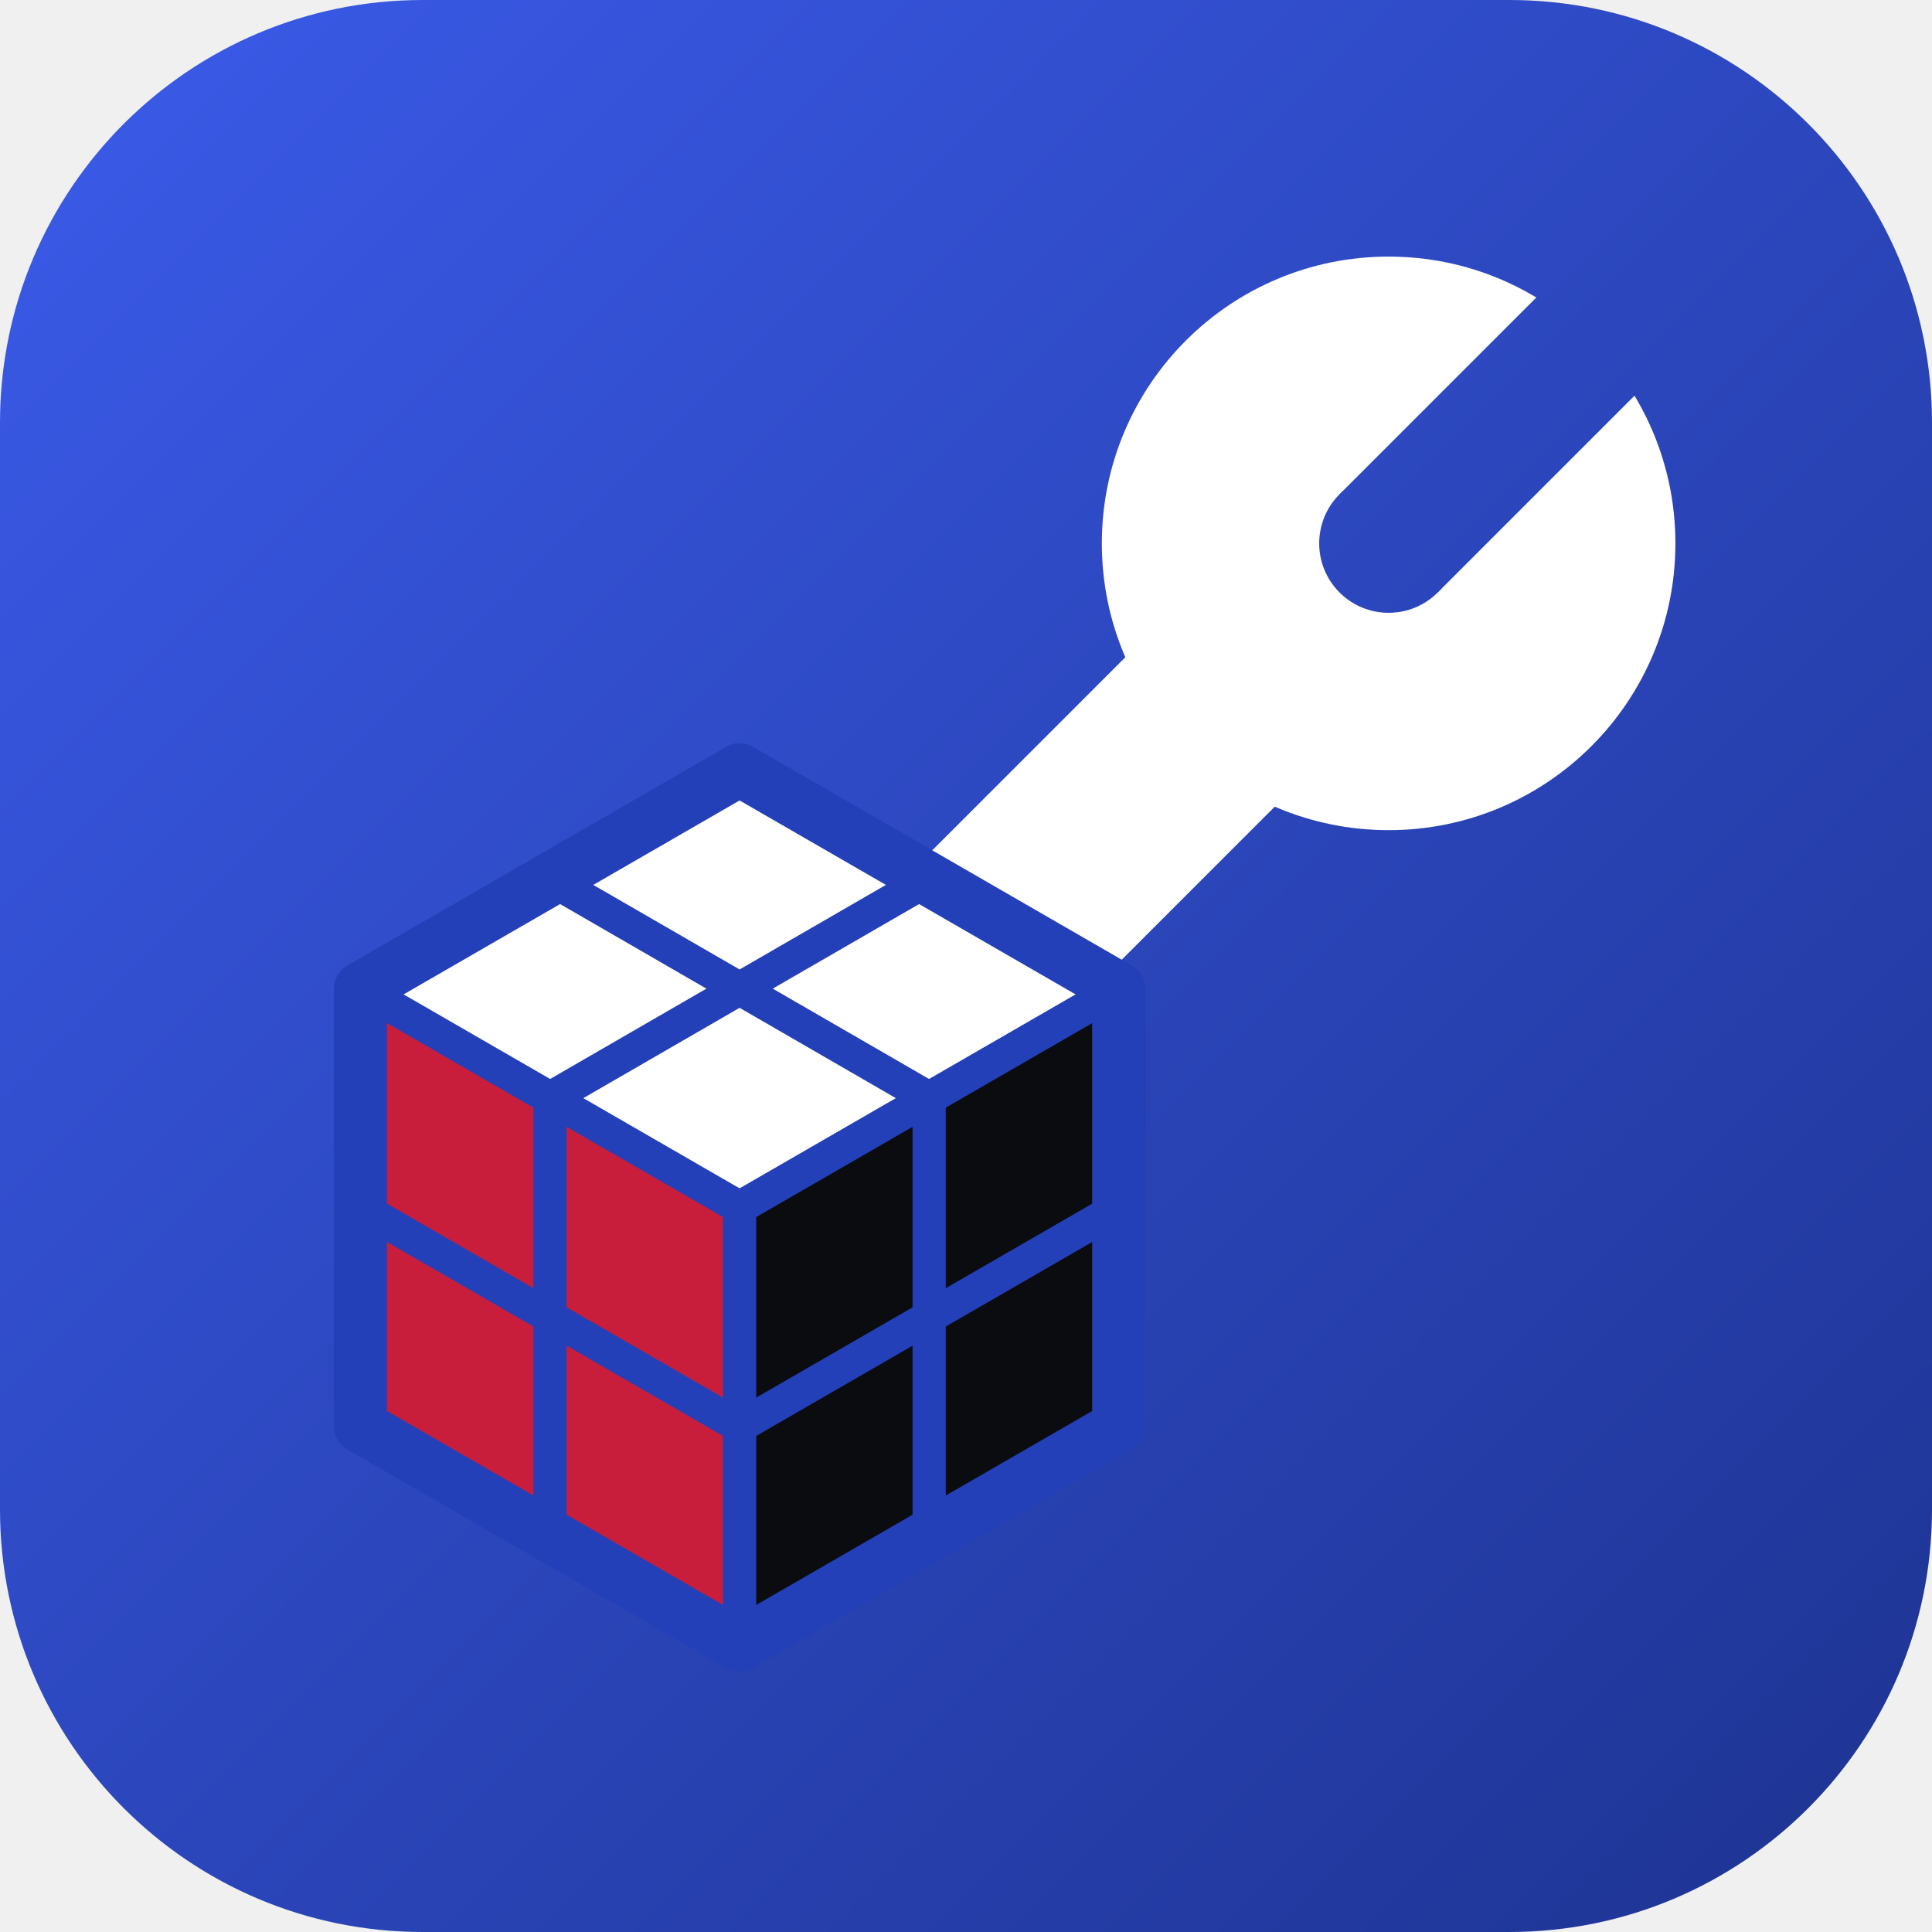
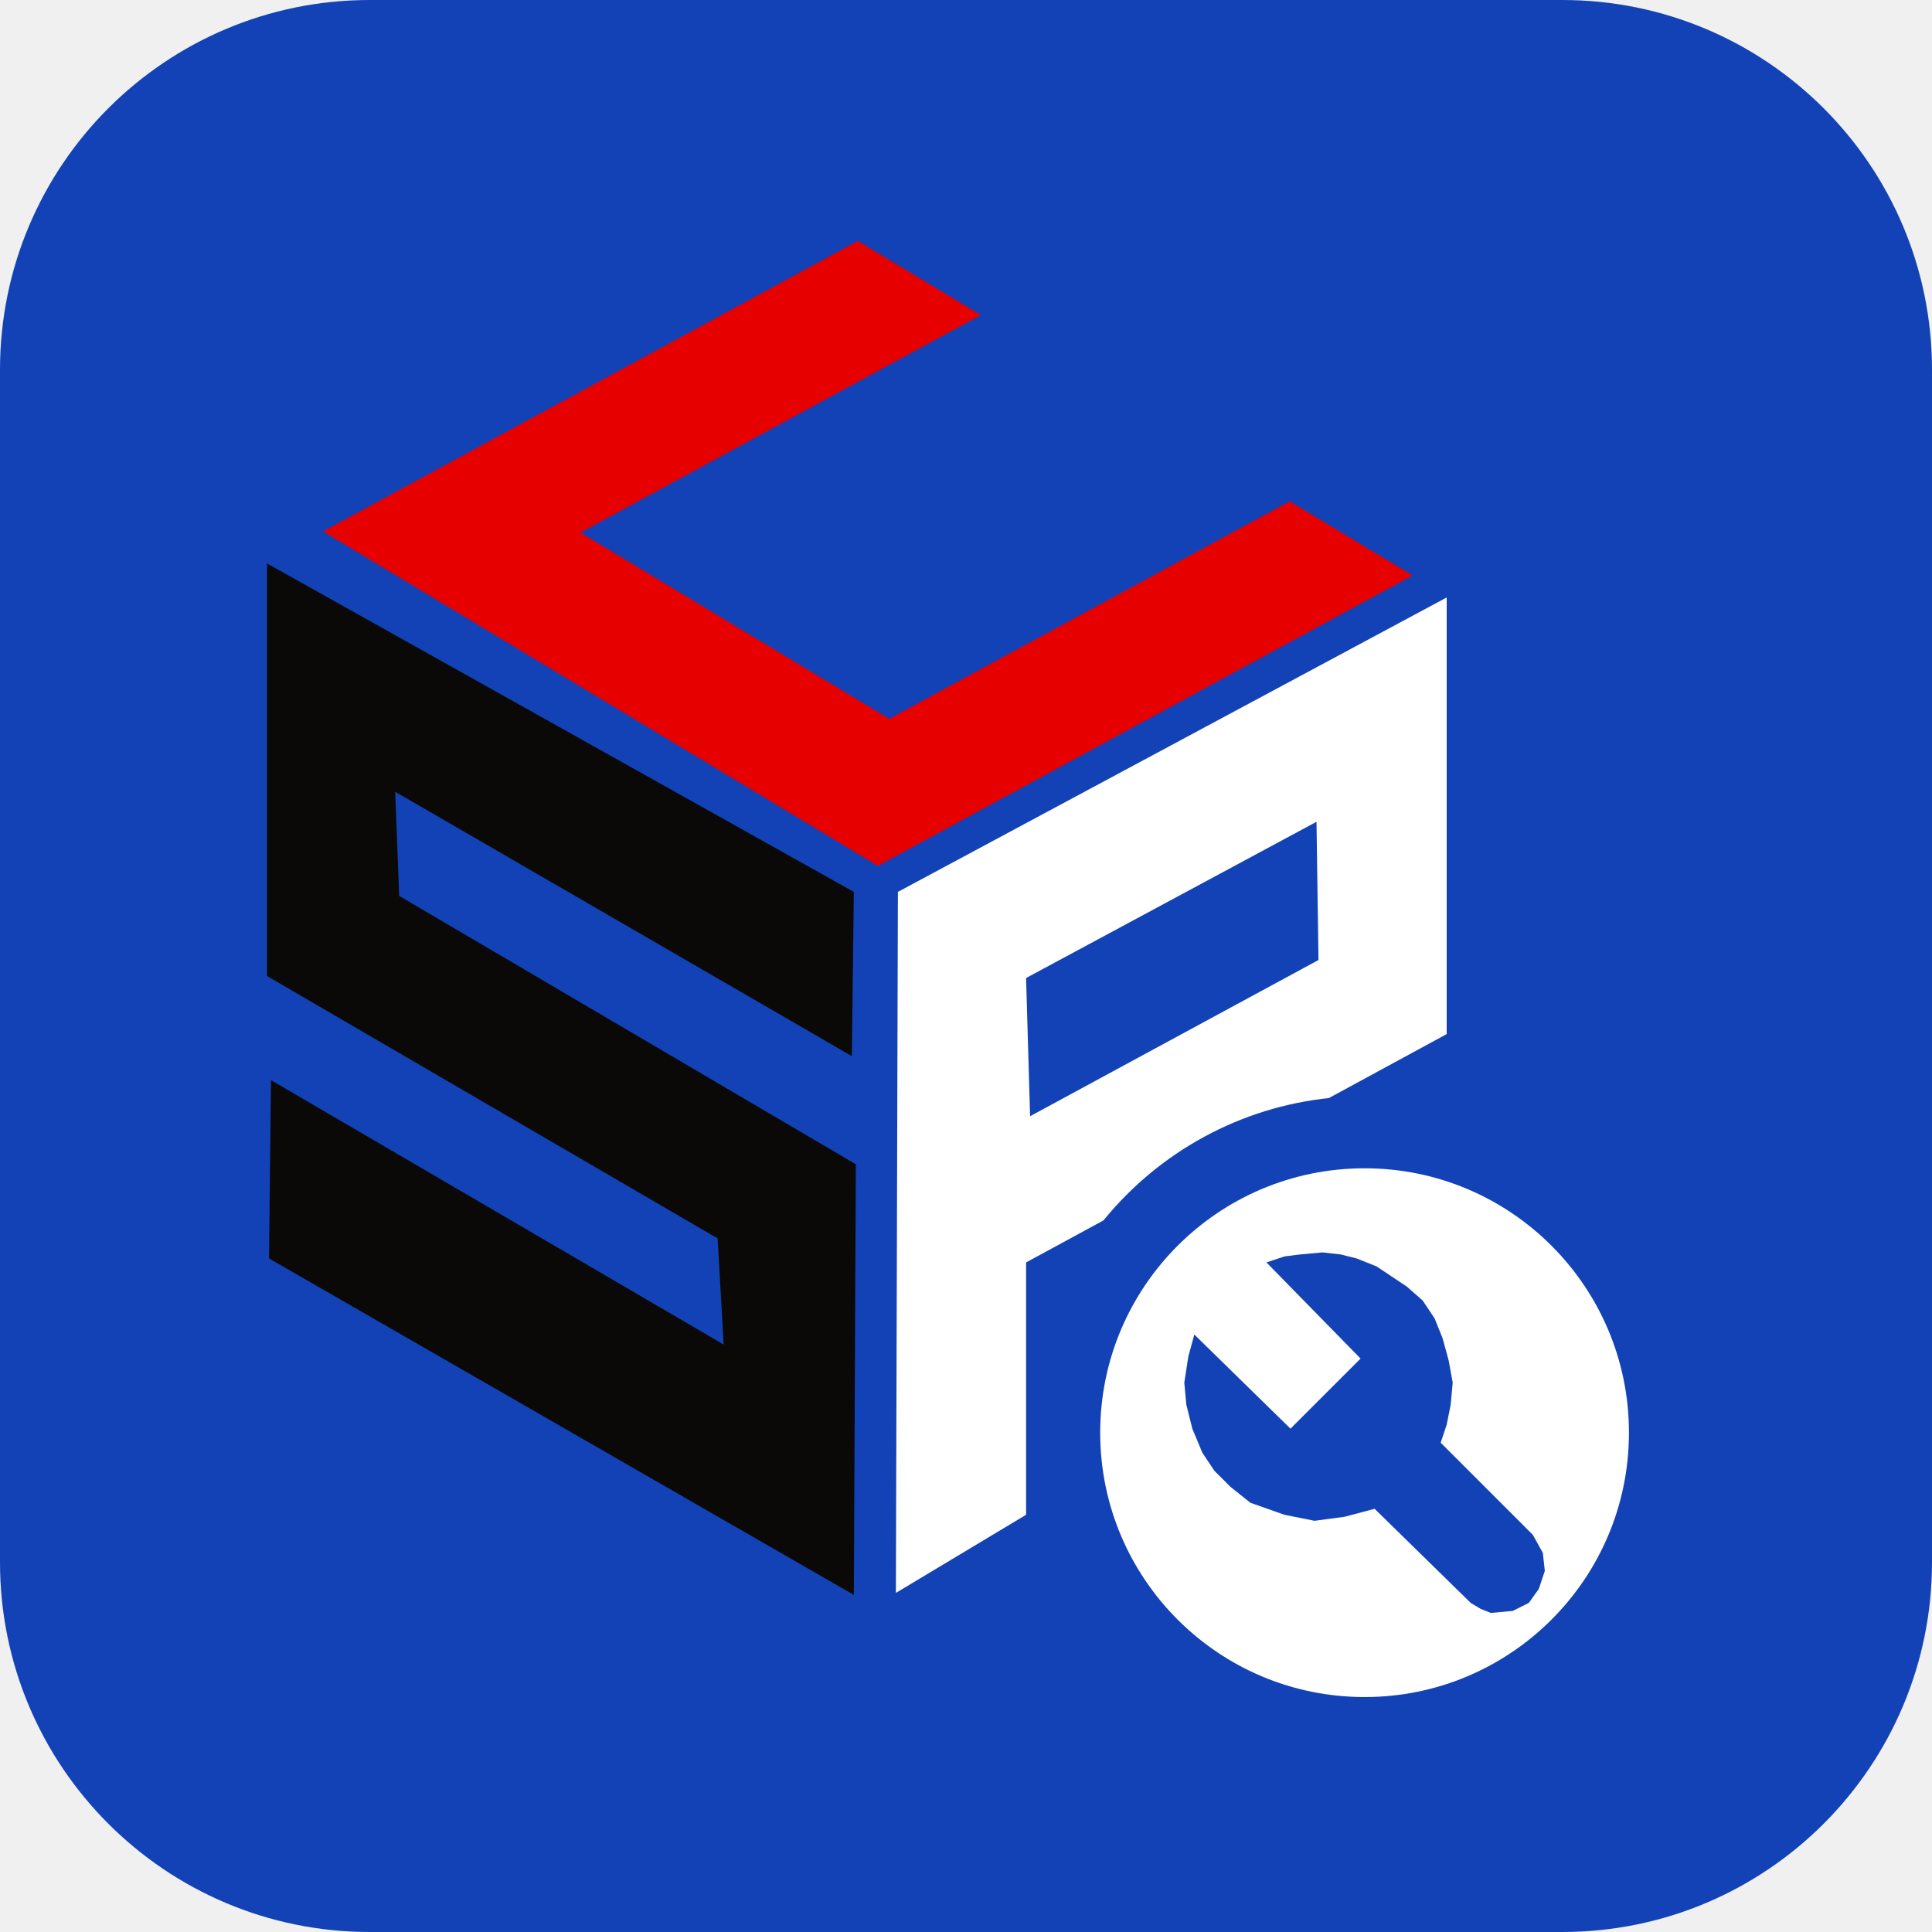
- <svg xmlns="http://www.w3.org/2000/svg" viewBox="0 0 64 64">
-   <defs>
-     <linearGradient id="G" x1="0" y1="0" x2="1" y2="1">
-       <stop offset="0" stop-color="#3b5bea" />
-       <stop offset="1" stop-color="#1d3391" />
-     </linearGradient>
-   </defs>
-   <rect width="64" height="64" rx="14" fill="url(#G)" />
-   <mask id="J" maskUnits="userSpaceOnUse" x="0" y="0" width="64" height="64">
-     <rect width="64" height="64" fill="#fff" />
-     <g transform="translate(46 18) rotate(-45.0)">
-       <rect x="0" y="-2.3" width="12.5" height="4.6" fill="#000" />
-       <circle r="2.3" fill="#000" />
-     </g>
-   </mask>
-   <g mask="url(#J)" fill="#fff">
-     <circle cx="46" cy="18" r="9.5" />
-     <path d="M46 18L21 43" stroke="#fff" stroke-width="7" stroke-linecap="round" />
+ <svg xmlns="http://www.w3.org/2000/svg" viewBox="0 0 1254 1254">
+   <rect width="1254" height="1254" rx="240" fill="#1242B6" />
+   <g transform="translate(627 640) scale(1.3) translate(-681 -657)">
+     <polygon points="627.0,285.0 360.0,430.0 637.0,597.0 904.0,452.0 842.6,415.0 642.7,523.6 488.5,430.6 688.4,322.0" fill="#E60000" />
+     <polygon points="332.0,446.0 332.0,652.0 557.0,783.0 560.0,836.0 334.0,704.0 333.0,793.0 625.0,961.0 626.0,746.0 398.0,612.0 396.0,560.0 624.0,692.0 625.0,610.0" fill="#0A0908" />
+     <path d="M921.0,463.0 647.0,610.0 646.0,960.0 711.0,921.0 711.0,795.0 921.0,681.0Z M856.0,575.0 857.0,644.0 713.0,722.0 711.0,653.0Z" fill="#FFFFFF" fill-rule="evenodd" />
+     <circle cx="880" cy="880" r="150" fill="#FFFFFF" stroke="#1242B6" stroke-width="36" />
+     <path d="M901,807 886,797 876,793 868,791 859,790 848,791 840,792 831,795 878,843 843,878 795,831 792,842 790,855 791,866 794,878 799,890 805,899 813,907 823,915 840,921 855,924 870,922 885,918 933,965 938,968 943,970 954,969 962,965 967,958 970,949 969,940 964,931 918,885 921,876 923,866 924,855 922,844 919,833 915,823 909,814 901,807Z" fill="#1242B6" />
  </g>
-   <polygon points="24.50,25.50 37.06,32.75 24.50,40.00 11.94,32.75" fill="#ffffff" />
-   <polygon points="11.94,32.75 24.50,40.00 24.50,54.50 11.94,47.25" fill="#c81e3c" />
-   <polygon points="24.50,40.00 37.06,32.75 37.06,47.25 24.50,54.50" fill="#0b0c10" />
-   <path d="M18.22 29.12L30.78 36.38M30.78 29.12L18.22 36.38M11.94 40.00L24.50 47.25M18.22 36.38L18.22 50.88M24.50 47.25L37.06 40.00M30.78 36.38L30.78 50.88M24.50 40.00L11.94 32.75M24.50 40.00L37.06 32.75M24.50 40.00L24.50 54.50" stroke="#2340b8" stroke-width="1.1" stroke-linecap="round" />
-   <polygon points="24.50,25.50 37.06,32.75 37.06,47.25 24.50,54.50 11.94,47.25 11.94,32.75" fill="none" stroke="#2340b8" stroke-width="1.76" stroke-linejoin="round" />
</svg>
